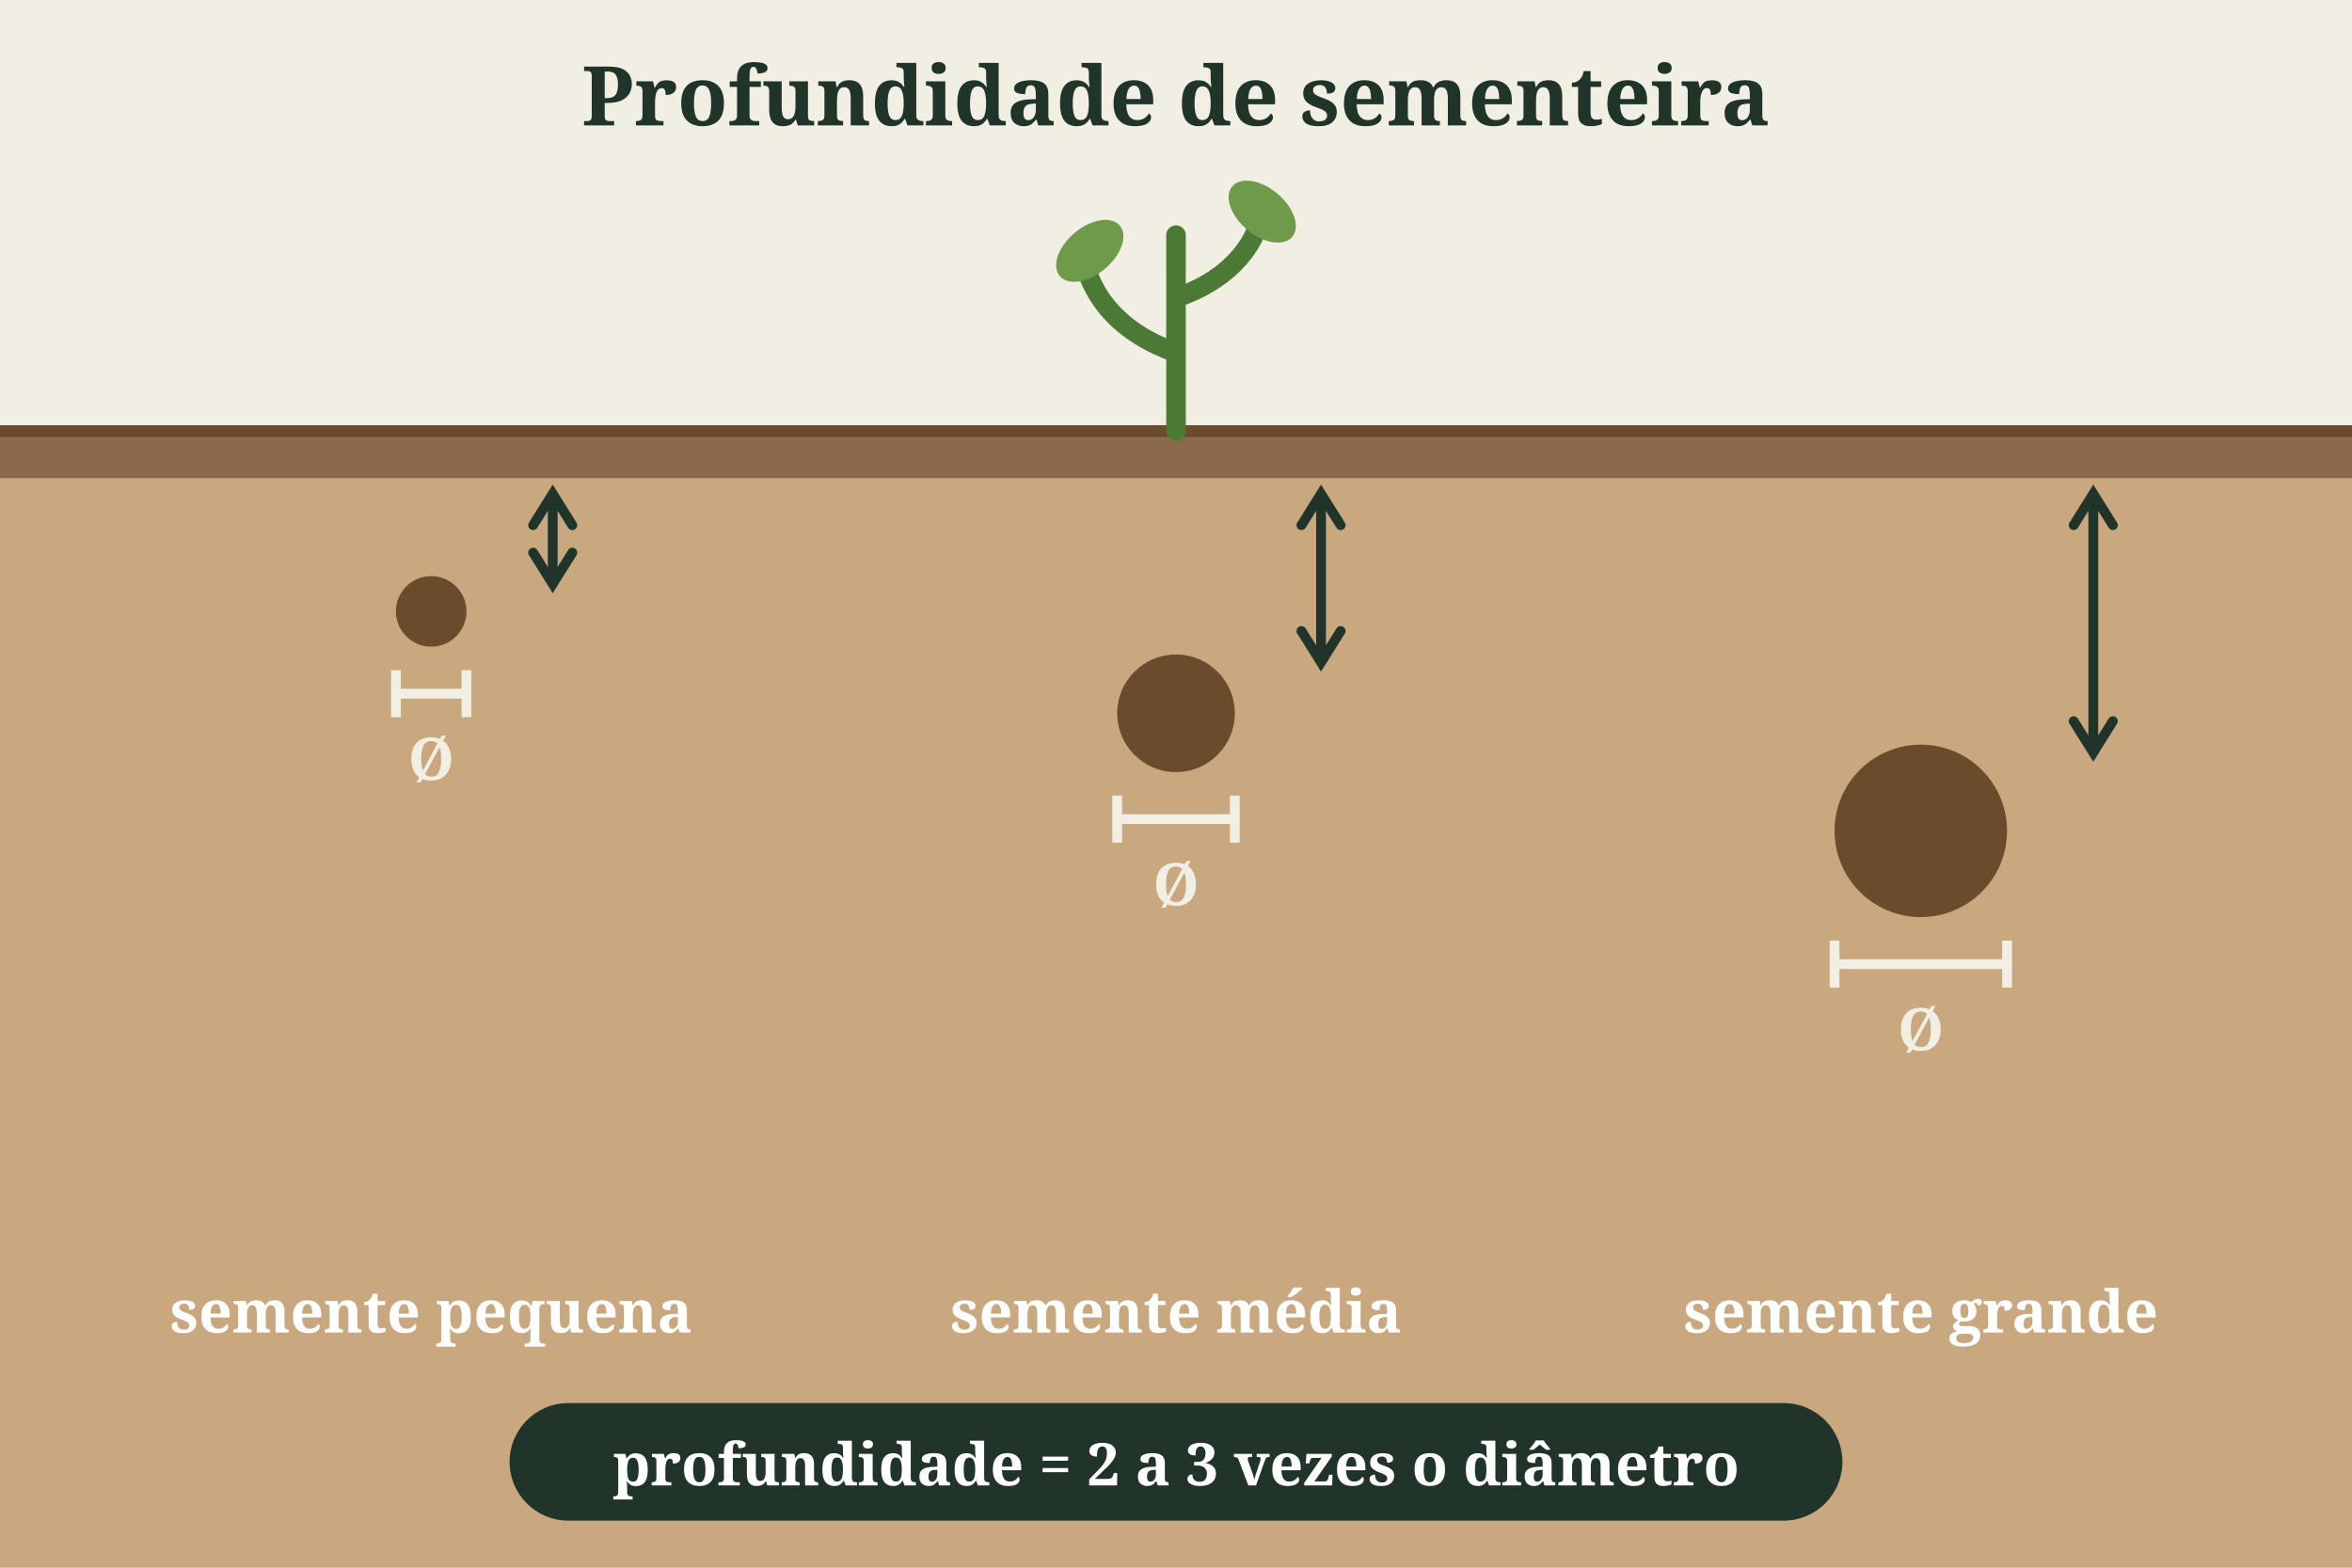
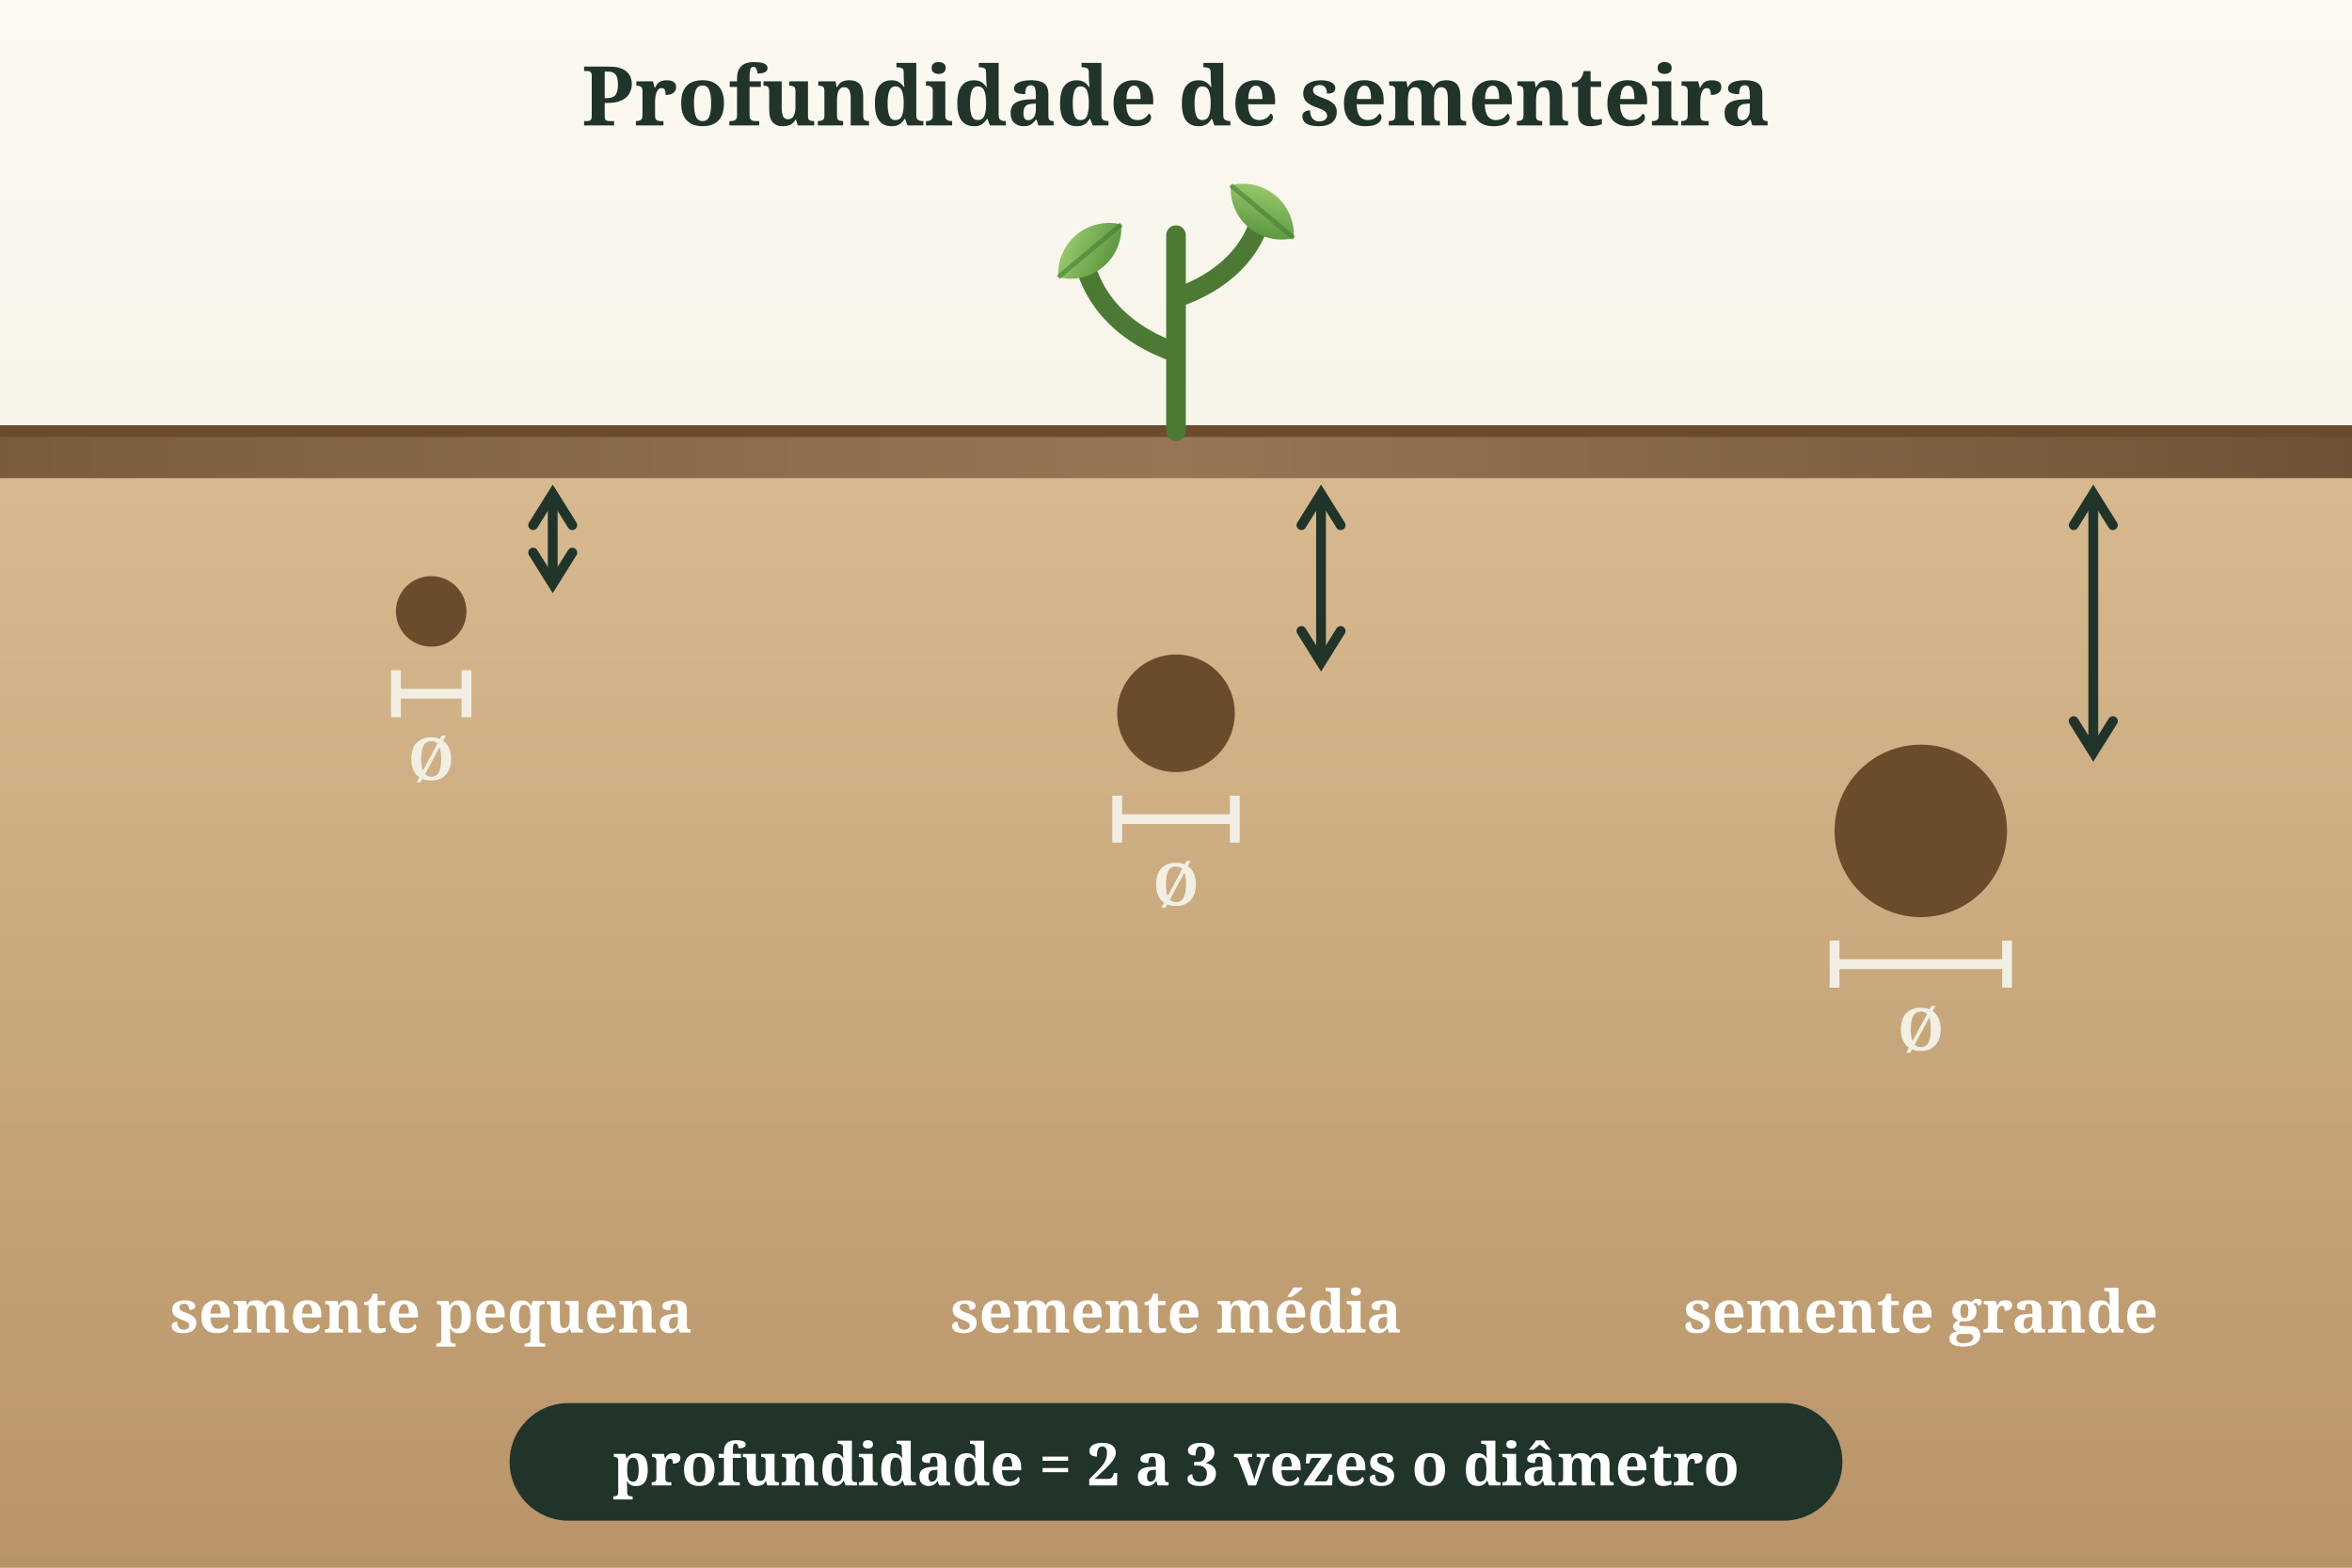
<svg xmlns="http://www.w3.org/2000/svg" viewBox="0 0 600 400" role="img" font-family="Georgia, serif">
-   <rect width="600" height="400" fill="#f1efe3" />
+   <defs>
+     <linearGradient id="gBg" x1="0" y1="0" x2="0" y2="1">
+       <stop offset="0" stop-color="#fbf9f1" />
+       <stop offset="1" stop-color="#ece7d6" />
+     </linearGradient>
+     <linearGradient id="gSolo" x1="0" y1="0" x2="0" y2="1">
+       <stop offset="0" stop-color="#d9bb91" />
+       <stop offset="1" stop-color="#b99468" />
+     </linearGradient>
+     <linearGradient id="gMadeira" x1="0" y1="0" x2="1" y2="0">
+       <stop offset="0" stop-color="#7a5c3d" />
+       <stop offset=".5" stop-color="#977654" />
+       <stop offset="1" stop-color="#6f5236" />
+     </linearGradient>
+     <linearGradient id="gComp" x1="0" y1="0" x2="0" y2="1">
+       <stop offset="0" stop-color="#5d4731" />
+       <stop offset="1" stop-color="#3b2d1f" />
+     </linearGradient>
+     <linearGradient id="gFolha" x1="0" y1="0" x2="1" y2="1">
+       <stop offset="0" stop-color="#a6d474" />
+       <stop offset="1" stop-color="#4d8a37" />
+     </linearGradient>
+     <pattern id="gTex" width="22" height="22" patternUnits="userSpaceOnUse">
+       <circle cx="4" cy="5" r="1.3" fill="#fff" opacity=".16" />
+       <circle cx="15" cy="11" r="1.6" fill="#5a3f26" opacity=".12" />
+       <circle cx="9" cy="18" r="1.1" fill="#fff" opacity=".12" />
+       <circle cx="19" cy="3" r="1" fill="#5a3f26" opacity=".10" />
+     </pattern>
+     <filter id="sombra" x="-10%" y="-10%" width="125%" height="135%">
+       <feDropShadow dx="0" dy="3" stdDeviation="3.2" flood-color="#2f2a1c" flood-opacity=".20" />
+     </filter>
+   </defs>
+   <rect width="600" height="400" fill="url(#gBg)" />
  <text x="300" y="32" font-size="21" font-weight="700" fill="#20342a" text-anchor="middle">Profundidade de sementeira</text>
-   <rect y="110" width="600" height="290" fill="#c9a77f" />
-   <rect y="110" width="600" height="12" fill="#8a6a4a" />
+   <rect y="110" width="600" height="290" fill="url(#gSolo)" />
+   <rect y="110" width="600" height="12" fill="url(#gMadeira)" />
  <path d="M0 110h600" stroke="#6a4b2c" stroke-width="3" />
  <circle cx="110" cy="156" r="9" fill="#6a4b2c" />
  <path d="M101 177h18M101 171v12M119 171v12" fill="none" stroke="#f1efe3" stroke-width="2.5" />
  <text x="110" y="199" font-size="15" font-weight="700" fill="#f1efe3" text-anchor="middle">Ø</text>
  <path d="M141 126V149" stroke="#20342a" stroke-width="2.5" />
  <path d="M136 134l5-8 5 8M136 141l5 8 5-8" fill="none" stroke="#20342a" stroke-width="2.5" stroke-linecap="round" />
  <circle cx="300" cy="182" r="15" fill="#6a4b2c" />
  <path d="M285 209h30M285 203v12M315 203v12" fill="none" stroke="#f1efe3" stroke-width="2.5" />
  <text x="300" y="231" font-size="15" font-weight="700" fill="#f1efe3" text-anchor="middle">Ø</text>
  <path d="M337 126V169" stroke="#20342a" stroke-width="2.5" />
  <path d="M332 134l5-8 5 8M332 161l5 8 5-8" fill="none" stroke="#20342a" stroke-width="2.5" stroke-linecap="round" />
  <circle cx="490" cy="212" r="22" fill="#6a4b2c" />
  <path d="M468 246h44M468 240v12M512 240v12" fill="none" stroke="#f1efe3" stroke-width="2.5" />
  <text x="490" y="268" font-size="15" font-weight="700" fill="#f1efe3" text-anchor="middle">Ø</text>
  <path d="M534 126V192" stroke="#20342a" stroke-width="2.5" />
  <path d="M529 134l5-8 5 8M529 184l5 8 5-8" fill="none" stroke="#20342a" stroke-width="2.5" stroke-linecap="round" />
  <text x="110" y="340" font-size="15" font-weight="600" fill="#fff" text-anchor="middle">semente pequena</text>
  <text x="300" y="340" font-size="15" font-weight="600" fill="#fff" text-anchor="middle">semente média</text>
  <text x="490" y="340" font-size="15" font-weight="600" fill="#fff" text-anchor="middle">semente grande</text>
  <g fill="none" stroke="#4c7a34" stroke-width="5" stroke-linecap="round">
    <path d="M300 110v-50M300 90c-14-5-22-14-24-26M300 76c12-4 20-12 22-22" />
  </g>
  <g fill="#6f9a4a">
-     <ellipse cx="278" cy="64" rx="10" ry="6" transform="rotate(-40 278 64)" />
-     <ellipse cx="322" cy="54" rx="10" ry="6" transform="rotate(40 322 54)" />
+     <g transform="translate(278 64) rotate(-40)">
+       <path d="M-10.5 0C-5.2 -7.1 5.2 -7.1 10.5 0C5.2 7.1 -5.2 7.1 -10.5 0Z" fill="url(#gFolha)" />
+       <path d="M-10.5 0H10.5" stroke="#3d7a2e" stroke-width="1.2" opacity=".55" />
+     </g>
+     <g transform="translate(322 54) rotate(40)">
+       <path d="M-10.5 0C-5.2 -7.1 5.2 -7.1 10.5 0C5.2 7.1 -5.2 7.1 -10.5 0Z" fill="url(#gFolha)" />
+       <path d="M-10.5 0H10.5" stroke="#3d7a2e" stroke-width="1.2" opacity=".55" />
+     </g>
  </g>
  <rect x="130" y="358" width="340" height="30" rx="15" fill="#20342a" />
  <text x="300" y="379" font-size="15" font-weight="700" fill="#fff" text-anchor="middle">profundidade = 2 a 3 vezes o diâmetro</text>
</svg>
